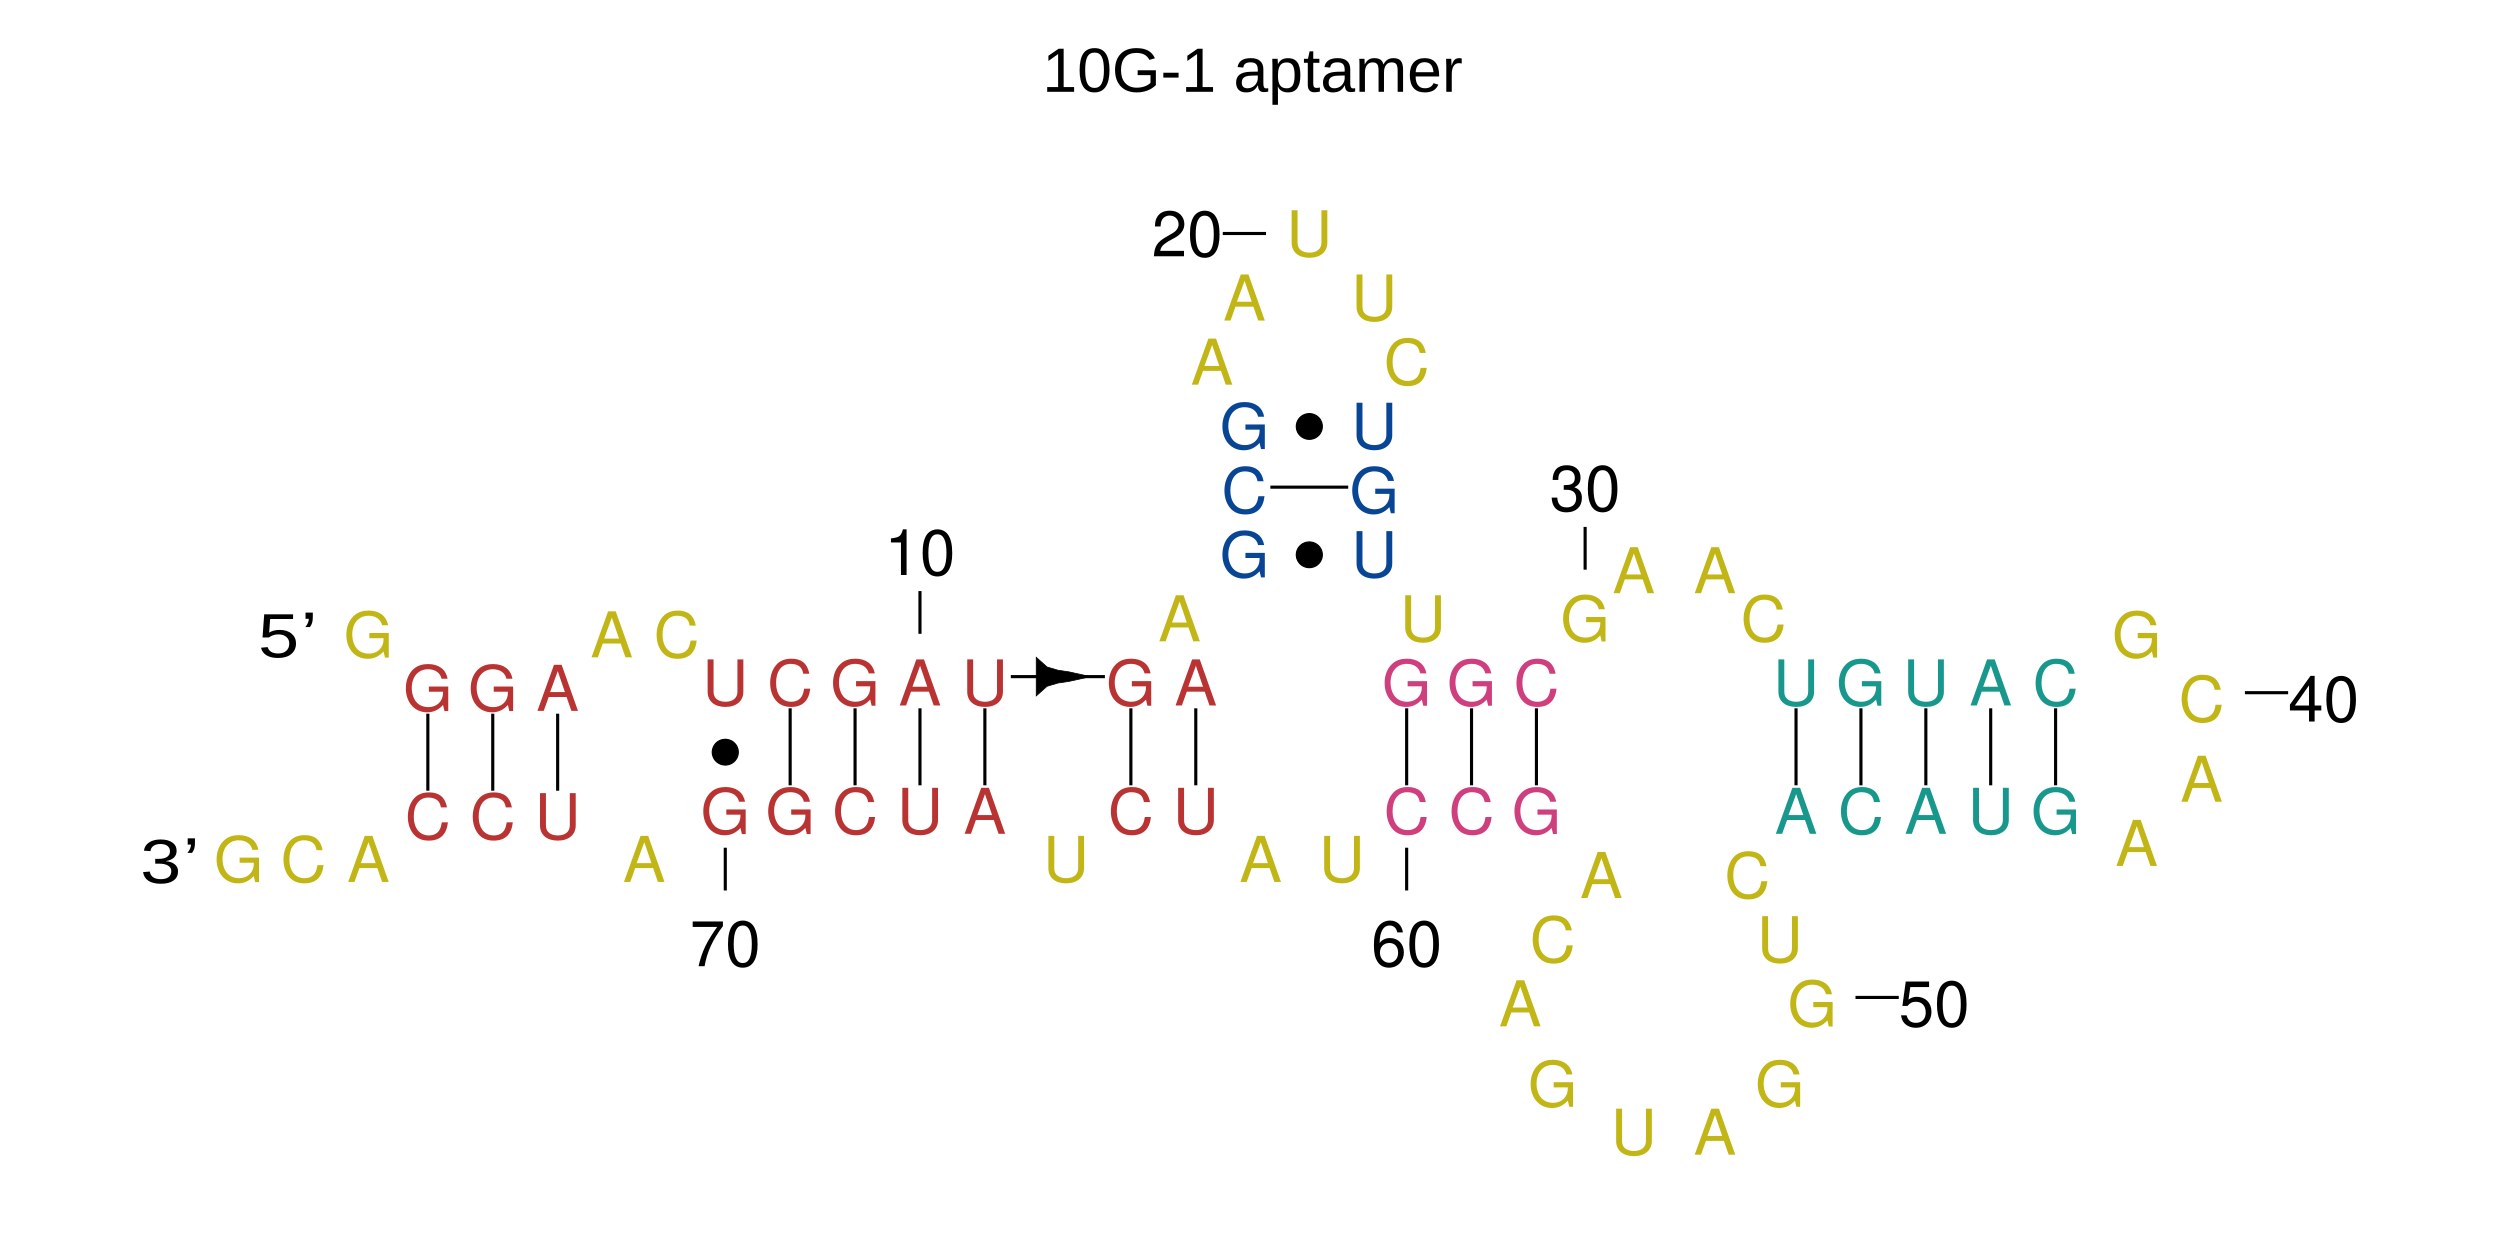
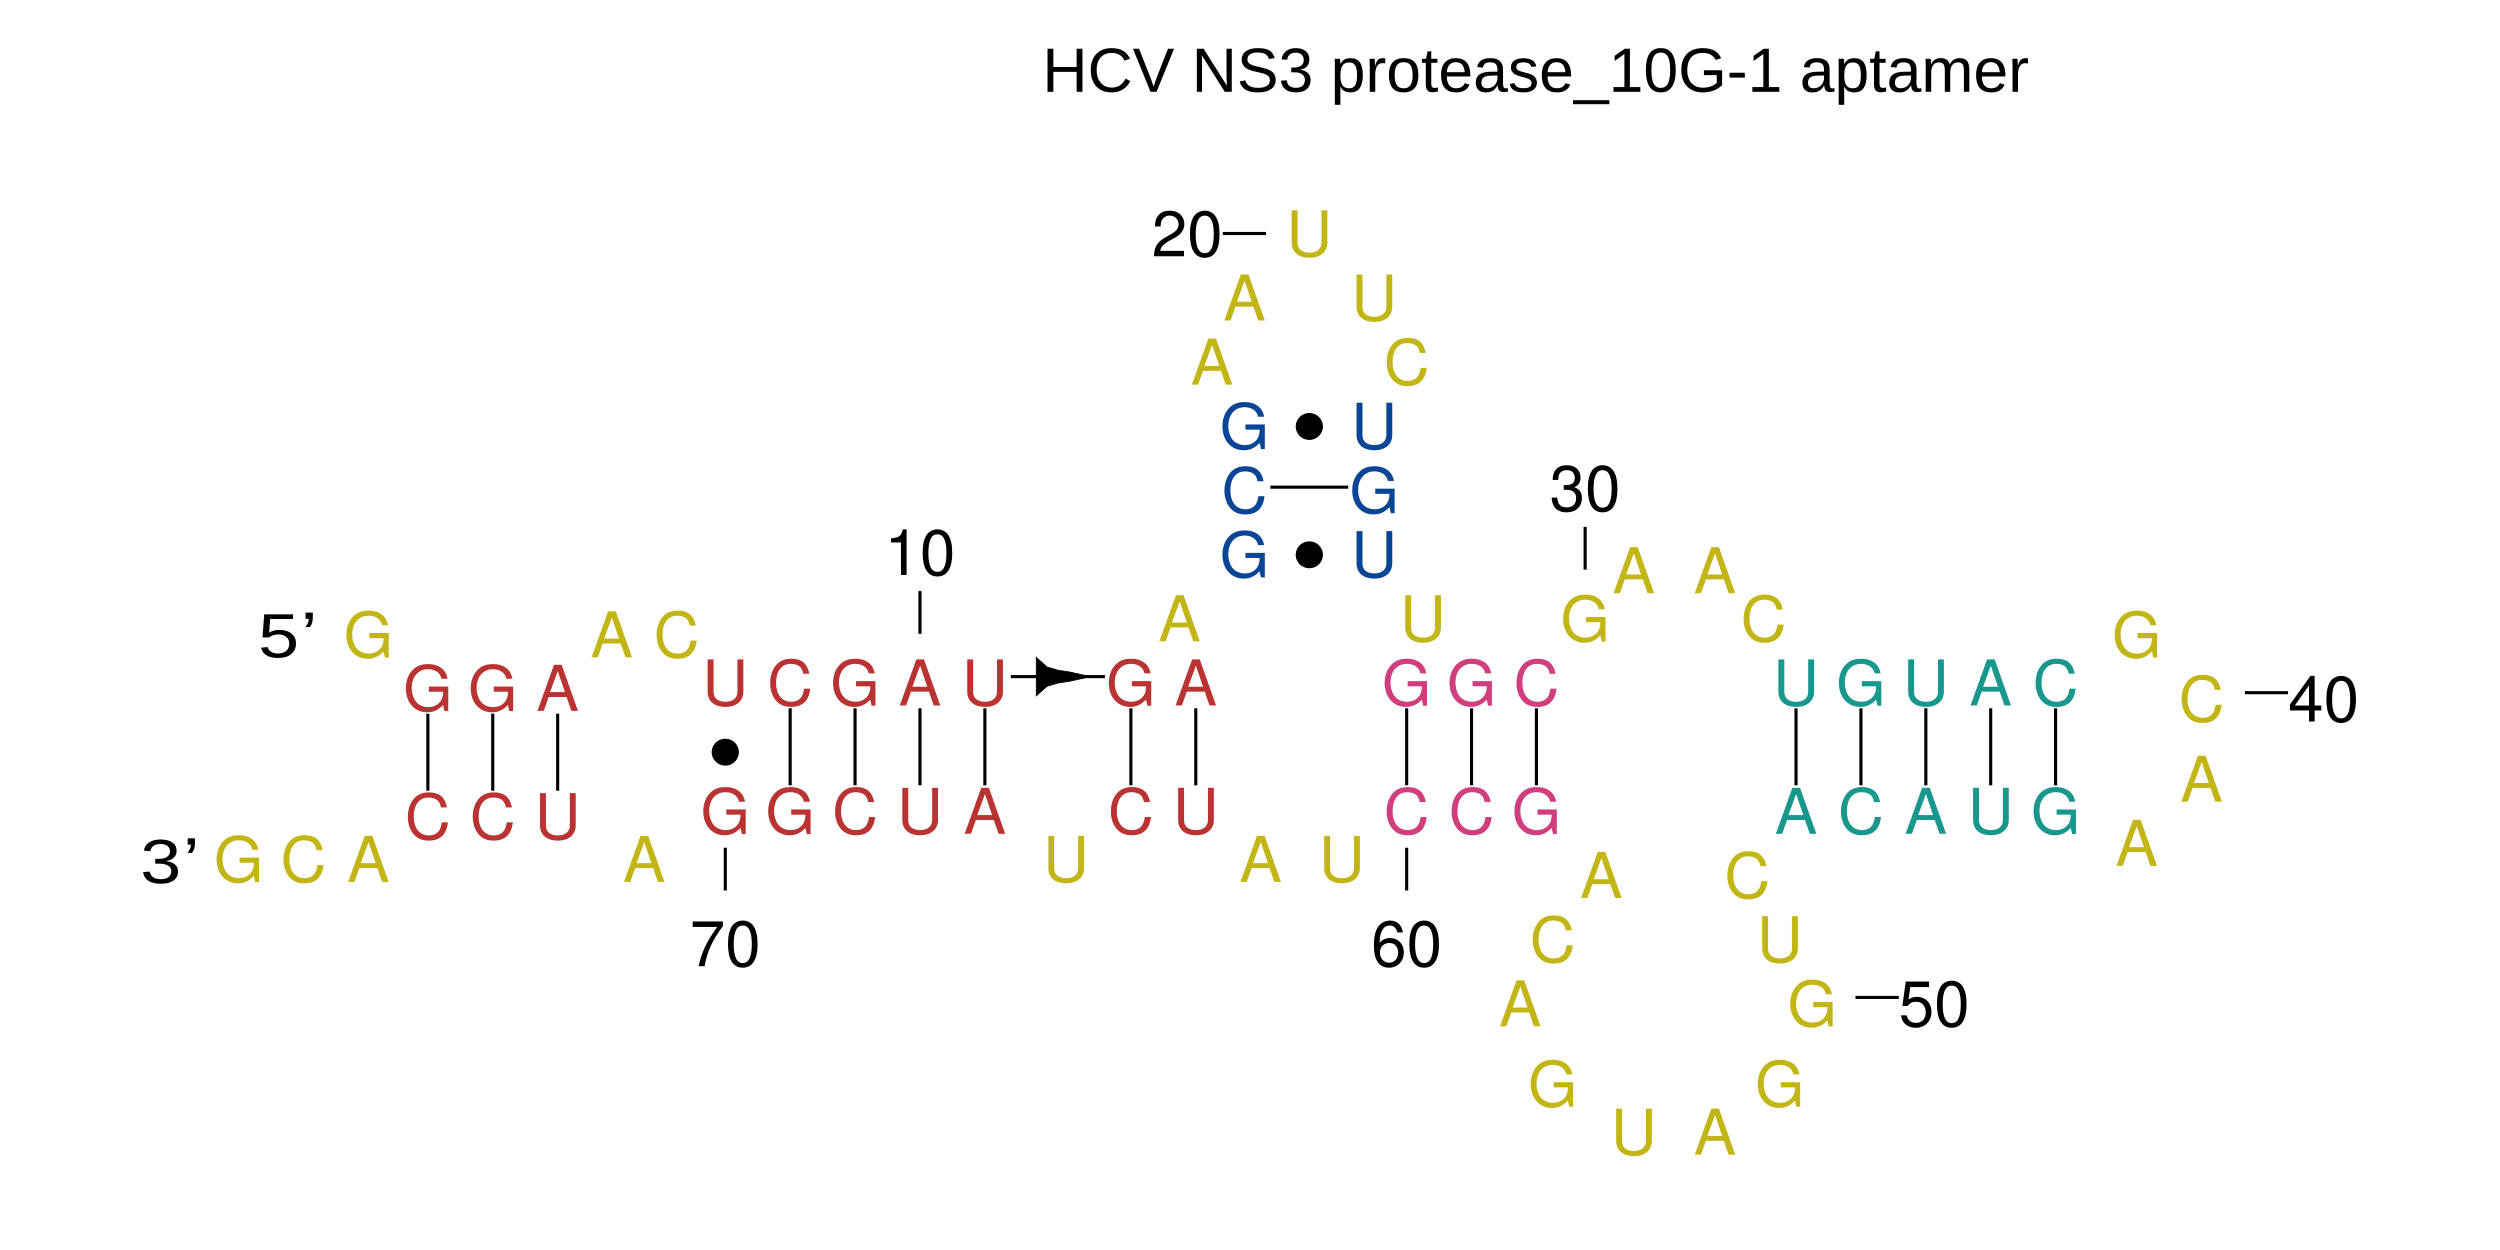
<svg xmlns="http://www.w3.org/2000/svg" id="图层_1" data-name="图层 1" viewBox="0 0 800 400">
  <defs>
    <style>.cls-1,.cls-11,.cls-12,.cls-13,.cls-14,.cls-15,.cls-16,.cls-17,.cls-2,.cls-3,.cls-4,.cls-5,.cls-7,.cls-8{isolation:isolate;}.cls-1,.cls-11,.cls-12,.cls-13,.cls-14,.cls-15,.cls-2,.cls-3,.cls-4,.cls-5,.cls-7,.cls-8{font-size:20.2px;font-family:Helvetica;}.cls-1,.cls-11,.cls-4,.cls-5{fill:#c2b617;}.cls-2,.cls-3,.cls-7{fill:#b83332;}.cls-3,.cls-4{letter-spacing:-0.3em;}.cls-5{letter-spacing:-0.3em;}.cls-6{fill:none;}.cls-10,.cls-6,.cls-9{stroke:#000;stroke-miterlimit:3.05;}.cls-11,.cls-15,.cls-7{letter-spacing:-0.3em;}.cls-9{stroke-width:0.38px;}.cls-10{stroke-width:0.25px;}.cls-12{fill:#084595;}.cls-13{fill:#cf3e7d;}.cls-14,.cls-15{fill:#18988c;}.cls-16{font-size:20px;}.cls-16,.cls-17{font-family:ArialMT, Arial;}.cls-17{font-size:20.83px;letter-spacing:-0.24em;}</style>
  </defs>
  <g id="ID000002">
    <text class="cls-1" transform="translate(109.93 210.35) scale(1.01 1)">G</text>
  </g>
  <g id="ID000003">
    <text class="cls-2" transform="translate(128.97 227.47) scale(1.01 1)">G</text>
  </g>
  <g id="ID000004">
    <text class="cls-2" transform="translate(149.73 227.47) scale(1.01 1)">G</text>
  </g>
  <g id="ID000005">
    <text class="cls-3" transform="translate(171.63 227.47) scale(1.01 1)">A</text>
  </g>
  <g id="ID000006">
    <text class="cls-4" transform="translate(188.94 210.35) scale(1.01 1)">A</text>
  </g>
  <g id="ID000007">
    <text class="cls-5" transform="translate(199.32 282.21) scale(1.01 1)">A</text>
  </g>
  <g id="ID000008">
    <text class="cls-2" transform="translate(171.07 268.53) scale(1.01 1)">U</text>
  </g>
  <g id="ID000009">
    <text class="cls-2" transform="translate(150.3 268.53) scale(1.01 1)">C</text>
  </g>
  <g id="ID000010">
    <text class="cls-2" transform="translate(129.53 268.53) scale(1.01 1)">C</text>
  </g>
  <g id="ID000011">
    <text class="cls-4" transform="translate(111.07 282.21) scale(1.01 1)">A</text>
  </g>
  <g id="ID000012">
    <text class="cls-1" transform="translate(89.73 282.21) scale(1.01 1)">C</text>
  </g>
  <g id="ID000013">
    <text class="cls-1" transform="translate(68.41 282.21) scale(1.01 1)">G</text>
  </g>
  <g id="ID000014">
    <line class="cls-6" x1="136.91" y1="228.38" x2="136.91" y2="253.03" />
  </g>
  <g id="ID000015">
    <line class="cls-6" x1="157.68" y1="228.38" x2="157.68" y2="253.03" />
  </g>
  <g id="ID000016">
    <line class="cls-6" x1="178.45" y1="228.38" x2="178.45" y2="253.03" />
  </g>
  <g id="ID000018">
    <text class="cls-1" transform="translate(209.14 210.35) scale(1.01 1)">C</text>
  </g>
  <g id="ID000019">
    <text class="cls-2" transform="translate(224.71 225.75) scale(1.01 1)">U</text>
  </g>
  <g id="ID000020">
    <text class="cls-2" transform="translate(245.47 225.75) scale(1.01 1)">C</text>
  </g>
  <g id="ID000021">
    <text class="cls-2" transform="translate(265.67 225.75) scale(1.01 1)">G</text>
  </g>
  <g id="ID000022">
    <text class="cls-7" transform="translate(287.58 225.75) scale(1.01 1)">A</text>
  </g>
  <g id="ID000023">
    <line class="cls-6" x1="294.39" y1="202.82" x2="294.39" y2="189.14" />
  </g>
  <g id="ID000024">
    <text class="cls-8" transform="translate(283.02 184) scale(1.01 1)">10</text>
  </g>
  <g id="ID000025">
    <text class="cls-2" transform="translate(307.78 225.75) scale(1.01 1)">U</text>
  </g>
  <g id="ID000026">
    <text class="cls-1" transform="translate(333.74 282.21) scale(1.01 1)">U</text>
  </g>
  <g id="ID000027">
    <text class="cls-7" transform="translate(308.34 266.82) scale(1.01 1)">A</text>
  </g>
  <g id="ID000028">
    <text class="cls-2" transform="translate(287.01 266.82) scale(1.01 1)">U</text>
  </g>
  <g id="ID000029">
    <text class="cls-2" transform="translate(266.24 266.82) scale(1.01 1)">C</text>
  </g>
  <g id="ID000030">
    <text class="cls-2" transform="translate(244.92 266.82) scale(1.01 1)">G</text>
  </g>
  <g id="ID000031">
    <text class="cls-2" transform="translate(224.15 266.82) scale(1.01 1)">G</text>
  </g>
  <g id="ID000032">
    <line class="cls-6" x1="232.09" y1="271.27" x2="232.09" y2="284.95" />
  </g>
  <g id="ID000033">
    <text class="cls-8" transform="translate(220.73 309.19) scale(1.01 1)">70</text>
  </g>
  <g id="ID000034">
    <polygon class="cls-9" points="232.09 244.8 232.36 244.8 232.61 244.77 232.88 244.72 233.14 244.67 233.38 244.6 233.64 244.51 233.87 244.4 234.11 244.28 234.34 244.15 234.55 244 234.77 243.84 234.96 243.66 235.14 243.48 235.31 243.29 235.47 243.07 235.62 242.86 235.76 242.63 235.88 242.4 235.97 242.16 236.06 241.91 236.13 241.66 236.17 241.41 236.22 241.15 236.24 240.88 236.24 240.63 236.23 240.37 236.21 240.11 236.15 239.85 236.1 239.6 236 239.35 235.92 239.11 235.81 238.87 235.69 238.64 235.55 238.43 235.4 238.2 235.22 238 235.05 237.81 234.86 237.63 234.66 237.46 234.45 237.3 234.22 237.17 234 237.04 233.75 236.94 233.51 236.83 233.26 236.75 233.01 236.69 232.75 236.65 232.5 236.61 232.22 236.59 231.95 236.59 231.7 236.61 231.43 236.65 231.17 236.69 230.93 236.75 230.67 236.83 230.43 236.94 230.18 237.04 229.96 237.17 229.74 237.3 229.52 237.46 229.33 237.63 229.13 237.81 228.95 238 228.78 238.2 228.63 238.43 228.5 238.64 228.36 238.87 228.26 239.11 228.17 239.35 228.09 239.6 228.02 239.85 227.99 240.11 227.94 240.37 227.93 240.63 227.94 240.88 227.95 241.15 228 241.41 228.06 241.66 228.12 241.91 228.22 242.16 228.32 242.4 228.43 242.63 228.56 242.86 228.7 243.07 228.86 243.29 229.03 243.48 229.23 243.66 229.42 243.84 229.63 244 229.85 244.15 230.08 244.28 230.3 244.4 230.55 244.51 230.79 244.6 231.05 244.67 231.3 244.72 231.57 244.77 231.83 244.8 232.09 244.8" />
  </g>
  <g id="ID000035">
    <line class="cls-6" x1="252.85" y1="226.66" x2="252.85" y2="251.3" />
  </g>
  <g id="ID000036">
    <line class="cls-6" x1="273.62" y1="226.66" x2="273.62" y2="251.3" />
  </g>
  <g id="ID000037">
    <line class="cls-6" x1="294.39" y1="226.66" x2="294.39" y2="251.3" />
  </g>
  <g id="ID000038">
    <line class="cls-6" x1="323.46" y1="216.52" x2="353.57" y2="216.52" />
  </g>
  <g id="ID000039">
    <polygon class="cls-10" points="331.6 210.35 335.05 213.44 338.52 214.47 341.98 214.98 348.89 216.52 341.98 218.06 338.52 218.57 335.05 219.61 331.6 222.68 331.6 210.35" />
  </g>
  <g id="ID000040">
    <line class="cls-6" x1="315.16" y1="226.66" x2="315.16" y2="251.3" />
  </g>
  <g id="ID000042">
    <text class="cls-2" transform="translate(353.92 225.75) scale(1.01 1)">G</text>
  </g>
  <g id="ID000043">
    <text class="cls-7" transform="translate(375.83 225.75) scale(1.01 1)">A</text>
  </g>
  <g id="ID000044">
    <text class="cls-11" transform="translate(370.64 205.22) scale(1.01 1)">A</text>
  </g>
  <g id="ID000045">
    <text class="cls-11" transform="translate(396.59 282.21) scale(1.01 1)">A</text>
  </g>
  <g id="ID000046">
    <text class="cls-2" transform="translate(375.27 266.82) scale(1.01 1)">U</text>
  </g>
  <g id="ID000047">
    <text class="cls-2" transform="translate(354.5 266.82) scale(1.01 1)">C</text>
  </g>
  <g id="ID000048">
    <line class="cls-6" x1="361.88" y1="226.66" x2="361.88" y2="251.3" />
  </g>
  <g id="ID000049">
    <line class="cls-6" x1="382.65" y1="226.66" x2="382.65" y2="251.3" />
  </g>
  <g id="ID000051">
    <text class="cls-12" transform="translate(390.27 184.69) scale(1.01 1)">G</text>
  </g>
  <g id="ID000052">
    <text class="cls-12" transform="translate(390.84 164.16) scale(1.01 1)">C</text>
  </g>
  <g id="ID000053">
    <text class="cls-12" transform="translate(390.27 143.62) scale(1.01 1)">G</text>
  </g>
  <g id="ID000054">
    <text class="cls-11" transform="translate(381.03 123.09) scale(1.01 1)">A</text>
  </g>
  <g id="ID000055">
    <text class="cls-11" transform="translate(391.41 102.56) scale(1.01 1)">A</text>
  </g>
  <g id="ID000056">
    <text class="cls-1" transform="translate(411.59 82.03) scale(1.01 1)">U</text>
  </g>
  <g id="ID000057">
    <line class="cls-6" x1="405.13" y1="74.72" x2="391.29" y2="74.72" />
  </g>
  <g id="ID000058">
    <text class="cls-8" transform="translate(368.56 82.03) scale(1.01 1)">20</text>
  </g>
  <g id="ID000059">
    <text class="cls-1" transform="translate(432.36 102.56) scale(1.01 1)">U</text>
  </g>
  <g id="ID000060">
    <text class="cls-1" transform="translate(442.75 123.09) scale(1.01 1)">C</text>
  </g>
  <g id="ID000061">
    <text class="cls-12" transform="translate(432.36 143.62) scale(1.01 1)">U</text>
  </g>
  <g id="ID000062">
    <text class="cls-12" transform="translate(431.81 164.16) scale(1.01 1)">G</text>
  </g>
  <g id="ID000063">
    <text class="cls-12" transform="translate(432.36 184.69) scale(1.01 1)">U</text>
  </g>
  <g id="ID000064">
    <text class="cls-1" transform="translate(447.94 205.22) scale(1.01 1)">U</text>
  </g>
  <g id="ID000065">
    <polygon class="cls-9" points="423.13 177.53 423.13 177.27 423.11 177.01 423.05 176.76 423.01 176.51 422.94 176.26 422.84 176 422.72 175.76 422.62 175.54 422.47 175.32 422.33 175.1 422.17 174.89 422 174.71 421.8 174.51 421.6 174.35 421.39 174.19 421.18 174.05 420.94 173.91 420.71 173.8 420.46 173.7 420.21 173.61 419.96 173.55 419.71 173.49 419.44 173.46 419.18 173.43 418.92 173.42 418.66 173.45 418.39 173.48 418.14 173.52 417.88 173.57 417.63 173.65 417.38 173.75 417.14 173.87 416.91 173.97 416.68 174.12 416.45 174.26 416.26 174.44 416.07 174.61 415.89 174.79 415.72 175 415.56 175.2 415.42 175.42 415.29 175.66 415.18 175.89 415.08 176.13 414.99 176.38 414.93 176.63 414.89 176.88 414.84 177.14 414.83 177.4 414.83 177.66 414.84 177.92 414.89 178.18 414.93 178.44 414.99 178.7 415.08 178.95 415.18 179.18 415.29 179.41 415.42 179.65 415.56 179.86 415.72 180.08 415.89 180.27 416.07 180.47 416.26 180.64 416.45 180.81 416.68 180.95 416.91 181.09 417.14 181.21 417.38 181.32 417.63 181.41 417.88 181.49 418.14 181.56 418.39 181.6 418.66 181.63 418.92 181.64 419.18 181.64 419.44 181.62 419.71 181.58 419.96 181.52 420.21 181.46 420.46 181.37 420.71 181.27 420.94 181.16 421.18 181.03 421.39 180.88 421.6 180.73 421.8 180.54 422 180.37 422.17 180.17 422.33 179.97 422.47 179.76 422.62 179.54 422.72 179.3 422.84 179.05 422.94 178.82 423.01 178.57 423.05 178.31 423.11 178.06 423.13 177.79 423.13 177.53" />
  </g>
  <g id="ID000066">
    <line class="cls-6" x1="406.52" y1="155.89" x2="431.43" y2="155.89" />
  </g>
  <g id="ID000067">
    <polygon class="cls-9" points="423.13 136.47 423.13 136.21 423.11 135.96 423.05 135.69 423.01 135.44 422.94 135.19 422.84 134.94 422.72 134.7 422.62 134.47 422.47 134.25 422.33 134.04 422.17 133.82 422 133.64 421.8 133.45 421.6 133.28 421.39 133.13 421.18 132.98 420.94 132.85 420.71 132.73 420.46 132.63 420.21 132.55 419.96 132.48 419.71 132.43 419.44 132.39 419.18 132.36 418.92 132.36 418.66 132.38 418.39 132.41 418.14 132.45 417.88 132.52 417.63 132.59 417.38 132.68 417.14 132.79 416.91 132.91 416.68 133.05 416.45 133.21 416.26 133.37 416.07 133.54 415.89 133.73 415.72 133.93 415.56 134.13 415.42 134.36 415.29 134.59 415.18 134.82 415.08 135.06 414.99 135.32 414.93 135.57 414.89 135.81 414.84 136.07 414.83 136.33 414.83 136.59 414.84 136.85 414.89 137.12 414.93 137.38 414.99 137.63 415.08 137.88 415.18 138.11 415.29 138.36 415.42 138.58 415.56 138.79 415.72 139.01 415.89 139.21 416.07 139.4 416.26 139.58 416.45 139.74 416.68 139.88 416.91 140.02 417.14 140.15 417.38 140.25 417.63 140.35 417.88 140.43 418.14 140.5 418.39 140.53 418.66 140.56 418.92 140.57 419.18 140.57 419.44 140.55 419.71 140.51 419.96 140.46 420.21 140.39 420.46 140.3 420.71 140.21 420.94 140.09 421.18 139.96 421.39 139.82 421.6 139.65 421.8 139.48 422 139.31 422.17 139.11 422.33 138.91 422.47 138.69 422.62 138.47 422.72 138.23 422.84 137.99 422.94 137.76 423.01 137.5 423.05 137.24 423.11 136.99 423.13 136.73 423.13 136.47" />
  </g>
  <g id="ID000069">
    <text class="cls-13" transform="translate(442.18 225.75) scale(1.01 1)">G</text>
  </g>
  <g id="ID000070">
    <text class="cls-13" transform="translate(462.95 225.75) scale(1.01 1)">G</text>
  </g>
  <g id="ID000071">
    <text class="cls-13" transform="translate(484.29 225.75) scale(1.01 1)">C</text>
  </g>
  <g id="ID000072">
    <text class="cls-1" transform="translate(499.29 205.22) scale(1.01 1)">G</text>
  </g>
  <g id="ID000073">
    <line class="cls-6" x1="507.24" y1="182.3" x2="507.24" y2="168.61" />
  </g>
  <g id="ID000074">
    <text class="cls-8" transform="translate(495.88 163.48) scale(1.01 1)">30</text>
  </g>
  <g id="ID000075">
    <text class="cls-11" transform="translate(515.99 189.83) scale(1.01 1)">A</text>
  </g>
  <g id="ID000076">
    <text class="cls-1" transform="translate(515.43 369.5) scale(1.01 1)">U</text>
  </g>
  <g id="ID000077">
    <text class="cls-1" transform="translate(488.9 354.09) scale(1.01 1)">G</text>
  </g>
  <g id="ID000078">
    <text class="cls-11" transform="translate(479.66 328.42) scale(1.01 1)">A</text>
  </g>
  <g id="ID000079">
    <text class="cls-1" transform="translate(489.48 307.89) scale(1.01 1)">C</text>
  </g>
  <g id="ID000080">
    <text class="cls-11" transform="translate(505.61 287.35) scale(1.01 1)">A</text>
  </g>
  <g id="ID000081">
    <text class="cls-13" transform="translate(483.72 266.82) scale(1.01 1)">G</text>
  </g>
  <g id="ID000082">
    <text class="cls-13" transform="translate(463.52 266.82) scale(1.01 1)">C</text>
  </g>
  <g id="ID000083">
    <text class="cls-13" transform="translate(442.75 266.82) scale(1.01 1)">C</text>
  </g>
  <g id="ID000084">
    <line class="cls-6" x1="450.13" y1="271.27" x2="450.13" y2="284.95" />
  </g>
  <g id="ID000085">
    <text class="cls-8" transform="translate(438.77 309.19) scale(1.01 1)">60</text>
  </g>
  <g id="ID000086">
    <text class="cls-1" transform="translate(422 282.21) scale(1.01 1)">U</text>
  </g>
  <g id="ID000087">
    <line class="cls-6" x1="450.13" y1="226.66" x2="450.13" y2="251.3" />
  </g>
  <g id="ID000088">
    <line class="cls-6" x1="470.89" y1="226.66" x2="470.89" y2="251.3" />
  </g>
  <g id="ID000089">
    <line class="cls-6" x1="491.66" y1="226.66" x2="491.66" y2="251.3" />
  </g>
  <g id="ID000091">
    <text class="cls-11" transform="translate(541.96 189.83) scale(1.01 1)">A</text>
  </g>
  <g id="ID000092">
    <text class="cls-1" transform="translate(556.97 205.22) scale(1.01 1)">C</text>
  </g>
  <g id="ID000093">
    <text class="cls-14" transform="translate(567.35 225.75) scale(1.01 1)">U</text>
  </g>
  <g id="ID000094">
    <text class="cls-14" transform="translate(587.54 225.75) scale(1.01 1)">G</text>
  </g>
  <g id="ID000095">
    <text class="cls-14" transform="translate(608.88 225.75) scale(1.01 1)">U</text>
  </g>
  <g id="ID000096">
    <text class="cls-15" transform="translate(630.21 225.75) scale(1.01 1)">A</text>
  </g>
  <g id="ID000097">
    <text class="cls-14" transform="translate(650.41 225.75) scale(1.01 1)">C</text>
  </g>
  <g id="ID000098">
    <text class="cls-1" transform="translate(675.8 210.35) scale(1.01 1)">G</text>
  </g>
  <g id="ID000099">
    <text class="cls-1" transform="translate(697.14 230.89) scale(1.01 1)">C</text>
  </g>
  <g id="ID000100">
    <line class="cls-6" x1="718.37" y1="221.66" x2="732.2" y2="221.66" />
  </g>
  <g id="ID000101">
    <text class="cls-8" transform="translate(732.21 230.89) scale(1.01 1)">40</text>
  </g>
  <g id="ID000102">
    <text class="cls-11" transform="translate(697.69 256.56) scale(1.01 1)">A</text>
  </g>
  <g id="ID000103">
    <text class="cls-11" transform="translate(676.92 277.09) scale(1.01 1)">A</text>
  </g>
  <g id="ID000104">
    <text class="cls-14" transform="translate(649.84 266.82) scale(1.01 1)">G</text>
  </g>
  <g id="ID000105">
    <text class="cls-14" transform="translate(629.65 266.82) scale(1.01 1)">U</text>
  </g>
  <g id="ID000106">
    <text class="cls-15" transform="translate(609.44 266.82) scale(1.01 1)">A</text>
  </g>
  <g id="ID000107">
    <text class="cls-14" transform="translate(588.12 266.82) scale(1.01 1)">C</text>
  </g>
  <g id="ID000108">
    <text class="cls-15" transform="translate(567.92 266.82) scale(1.01 1)">A</text>
  </g>
  <g id="ID000109">
    <text class="cls-1" transform="translate(551.77 287.35) scale(1.01 1)">C</text>
  </g>
  <g id="ID000110">
    <text class="cls-1" transform="translate(562.16 307.89) scale(1.01 1)">U</text>
  </g>
  <g id="ID000111">
    <text class="cls-1" transform="translate(571.97 328.42) scale(1.01 1)">G</text>
  </g>
  <g id="ID000112">
    <line class="cls-6" x1="593.76" y1="319.18" x2="607.6" y2="319.18" />
  </g>
  <g id="ID000113">
    <text class="cls-8" transform="translate(607.6 328.42) scale(1.01 1)">50</text>
  </g>
  <g id="ID000114">
    <text class="cls-1" transform="translate(561.58 354.09) scale(1.01 1)">G</text>
  </g>
  <g id="ID000115">
    <text class="cls-11" transform="translate(541.96 369.5) scale(1.01 1)">A</text>
  </g>
  <g id="ID000116">
    <line class="cls-6" x1="574.73" y1="226.66" x2="574.73" y2="251.3" />
  </g>
  <g id="ID000117">
    <line class="cls-6" x1="595.5" y1="226.66" x2="595.5" y2="251.3" />
  </g>
  <g id="ID000118">
    <line class="cls-6" x1="616.27" y1="226.66" x2="616.27" y2="251.3" />
  </g>
  <g id="ID000119">
    <line class="cls-6" x1="637.02" y1="226.66" x2="637.02" y2="251.3" />
  </g>
  <g id="ID000120">
    <line class="cls-6" x1="657.79" y1="226.66" x2="657.79" y2="251.3" />
  </g>
-   <text class="cls-16" transform="translate(333.57 29.37)">10G-1 aptamer</text>
+   <text class="cls-16" transform="translate(333.57 29.37)">HCV NS3 protease_10G-1 aptamer</text>
  <text class="cls-16" transform="translate(82.59 210.35) scale(1.18 1)">5</text>
  <text class="cls-17" transform="translate(96.17 210.35) scale(1.18 1)">’</text>
  <text class="cls-16" transform="translate(44.88 282.6) scale(1.18 1)">3</text>
  <text class="cls-17" transform="translate(58.46 282.6) scale(1.18 1)">’</text>
</svg>
